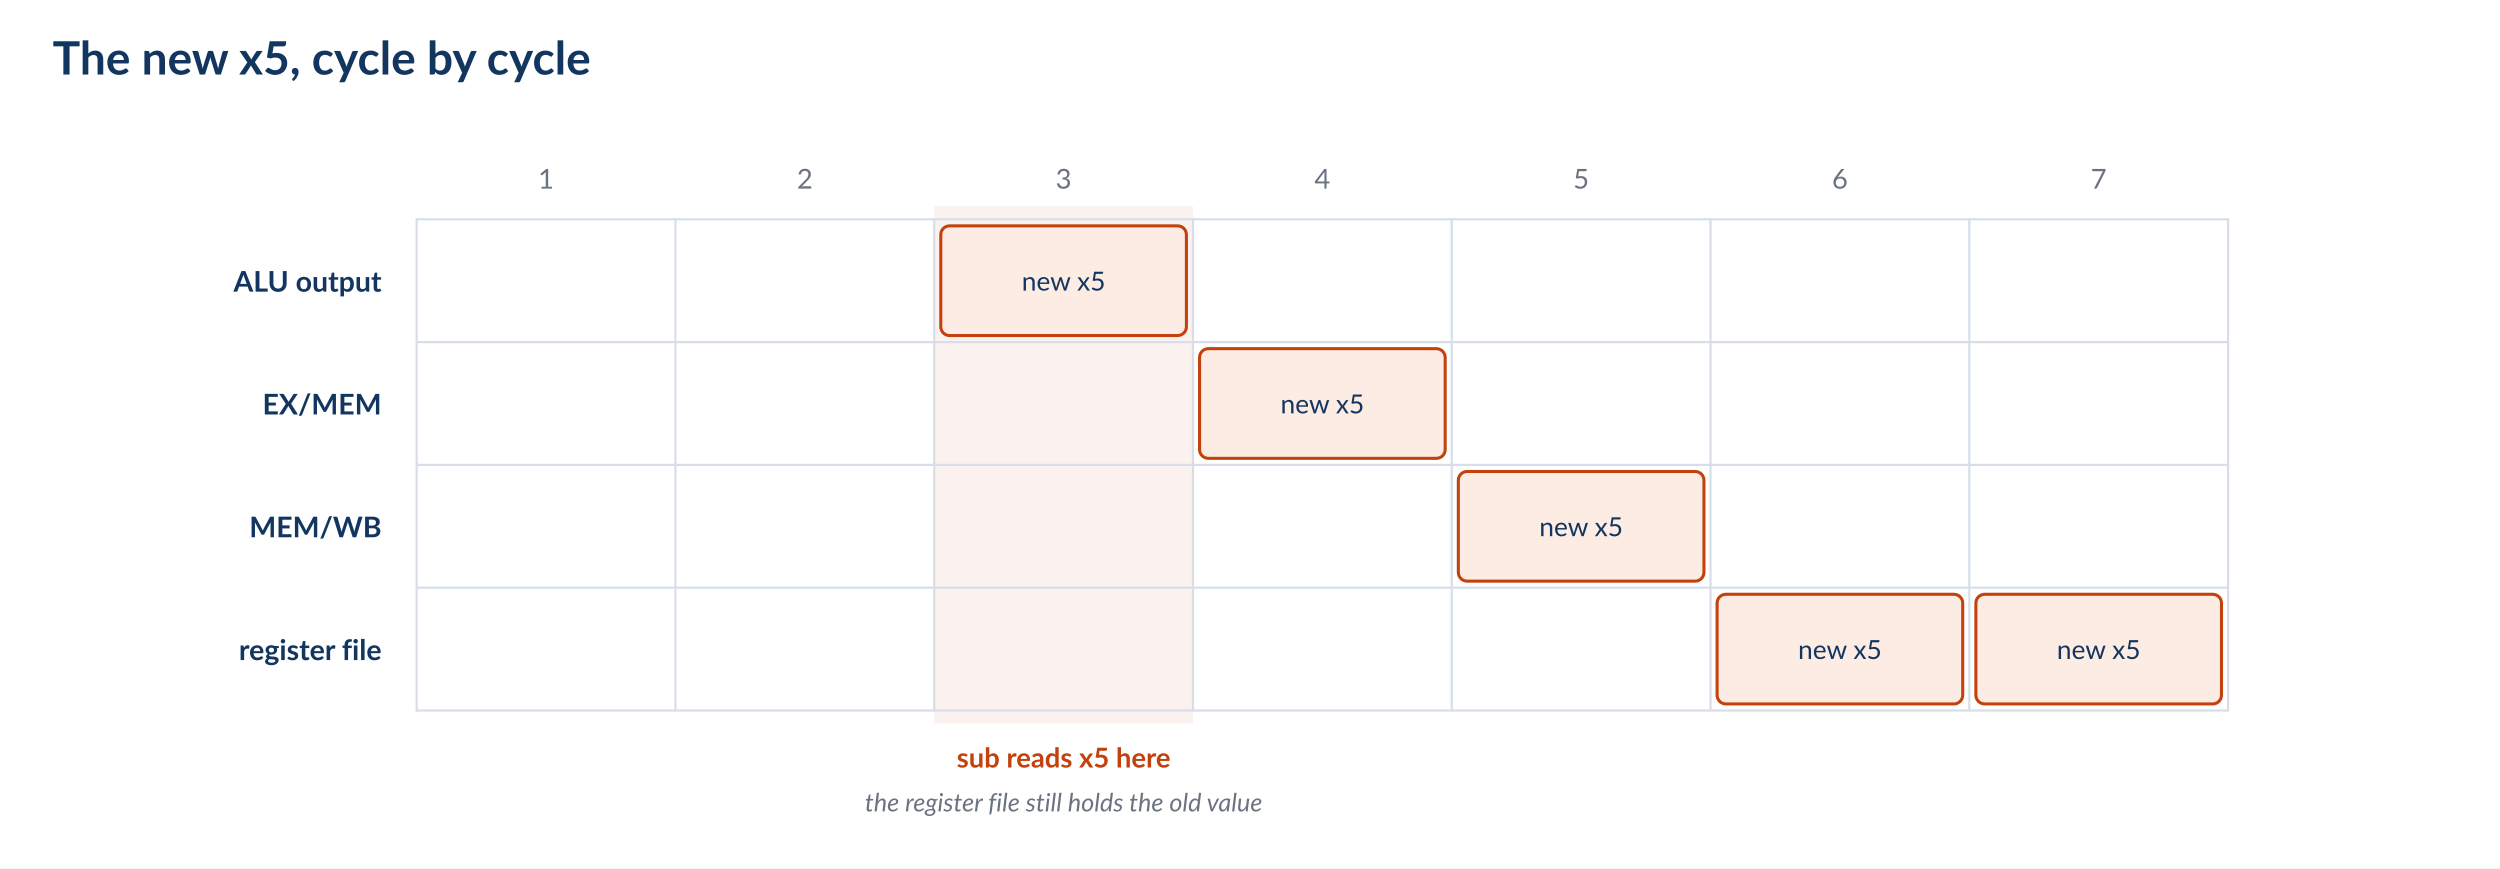
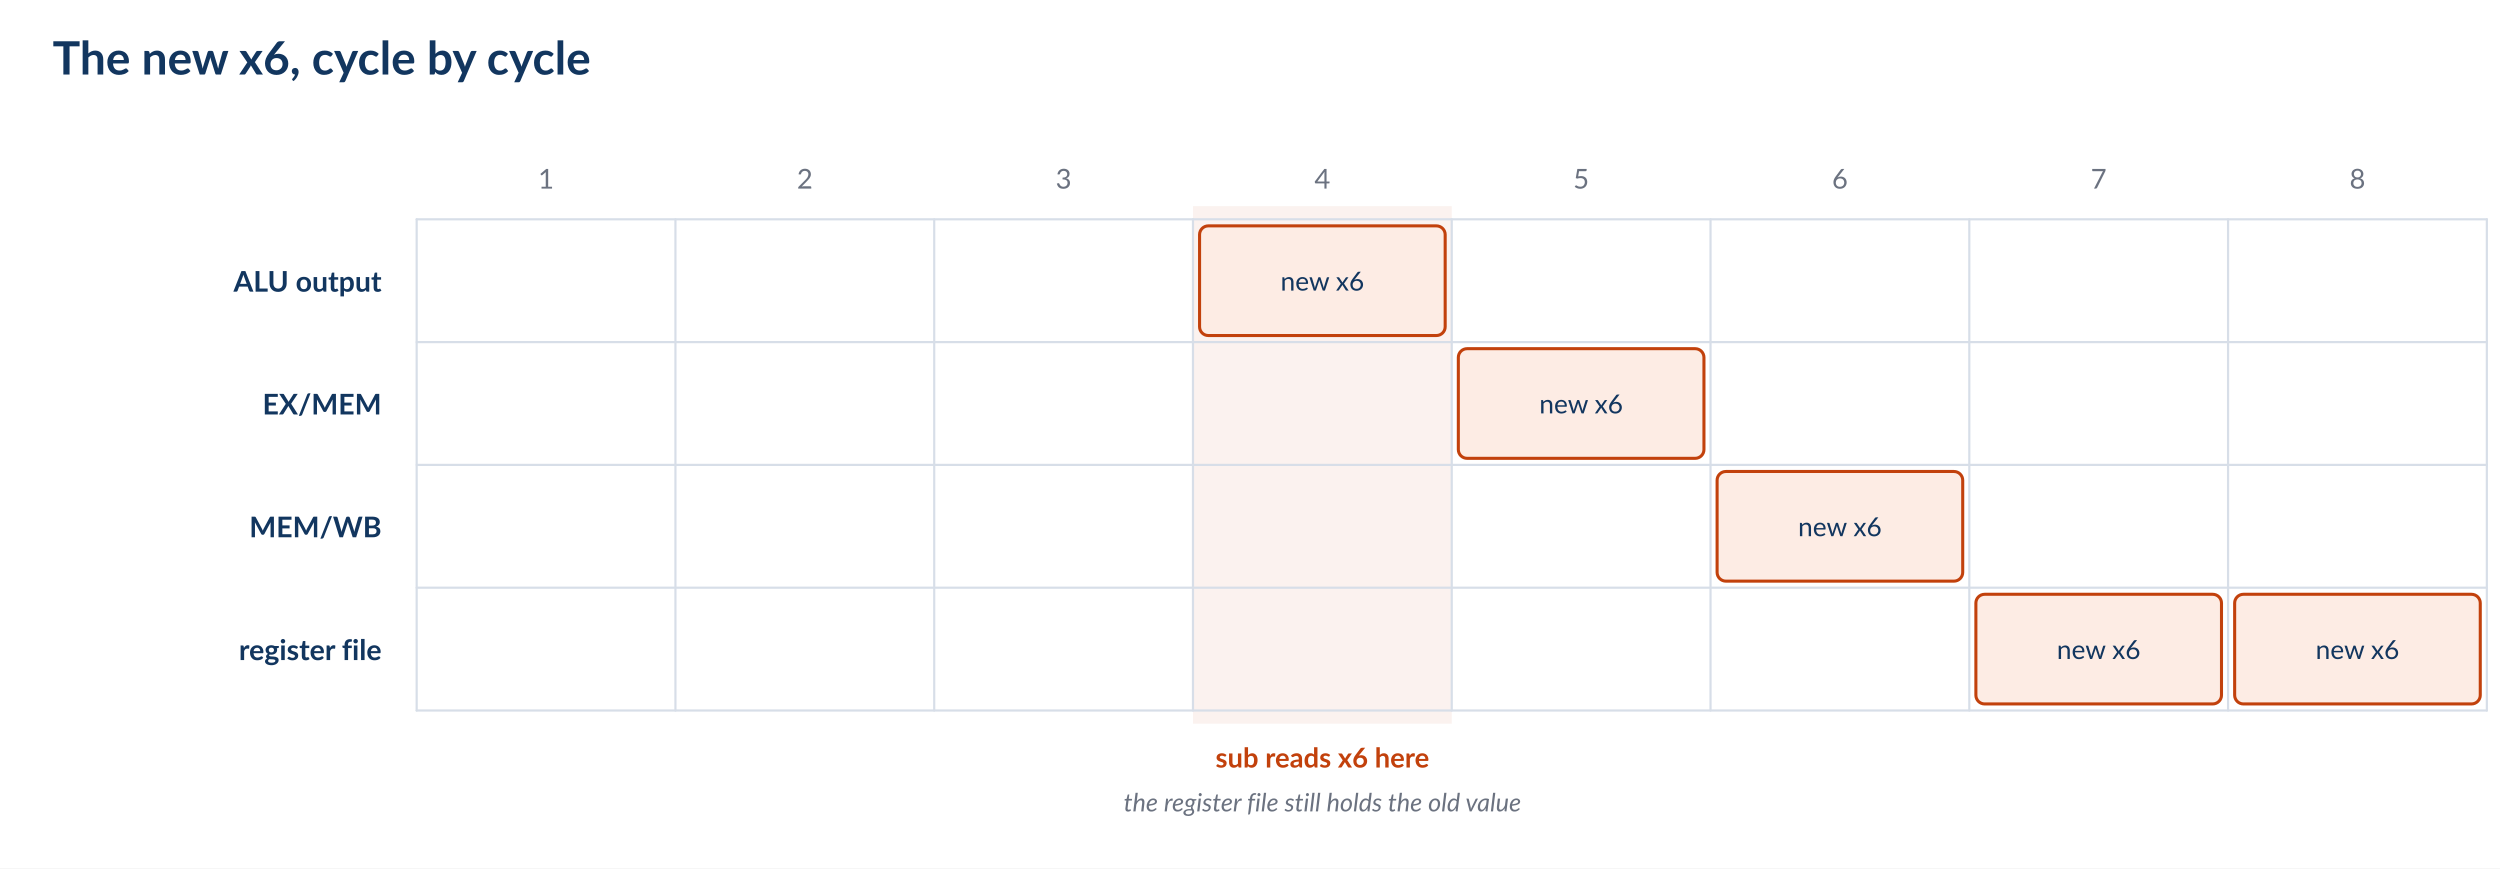
<svg xmlns="http://www.w3.org/2000/svg" width="1140" height="396" viewBox="0 0 1140 396">
  <defs>
    <marker id="arw_1a4f8b" viewBox="0 0 10 10" refX="9" refY="5" markerWidth="6.5" markerHeight="6.5" orient="auto-start-reverse">
      <path d="M0,0 L10,5 L0,10 z" fill="#1a4f8b" />
    </marker>
    <marker id="arw_c2410c" viewBox="0 0 10 10" refX="9" refY="5" markerWidth="6.5" markerHeight="6.5" orient="auto-start-reverse">
      <path d="M0,0 L10,5 L0,10 z" fill="#c2410c" />
    </marker>
    <marker id="arw_7ea2c8" viewBox="0 0 10 10" refX="9" refY="5" markerWidth="6.5" markerHeight="6.5" orient="auto-start-reverse">
      <path d="M0,0 L10,5 L0,10 z" fill="#7ea2c8" />
    </marker>
    <marker id="arw_6b7280" viewBox="0 0 10 10" refX="9" refY="5" markerWidth="6.5" markerHeight="6.5" orient="auto-start-reverse">
      <path d="M0,0 L10,5 L0,10 z" fill="#6b7280" />
    </marker>
    <marker id="arw_12365f" viewBox="0 0 10 10" refX="9" refY="5" markerWidth="6.5" markerHeight="6.5" orient="auto-start-reverse">
      <path d="M0,0 L10,5 L0,10 z" fill="#12365f" />
    </marker>
  </defs>
  <rect width="1140" height="396" fill="#ffffff" />
-   <text x="24.0" y="34.0" text-anchor="start" font-family="Lato, 'Helvetica Neue', Helvetica, Arial, sans-serif" font-size="21" fill="#12365f" font-weight="700">The new x5, cycle by cycle</text>
-   <rect x="426.0" y="94.0" width="118.0" height="236.0" fill="#c2410c" opacity="0.07" />
+   <text x="24.0" y="34.0" text-anchor="start" font-family="Lato, 'Helvetica Neue', Helvetica, Arial, sans-serif" font-size="21" fill="#12365f" font-weight="700">The new x6, cycle by cycle</text>
+   <rect x="544.0" y="94.0" width="118.0" height="236.0" fill="#c2410c" opacity="0.07" />
  <line x1="190.0" y1="100.0" x2="190.0" y2="324.0" stroke="#d7dee8" stroke-width="1" stroke-linecap="round" opacity="1.0" />
  <line x1="308.0" y1="100.0" x2="308.0" y2="324.0" stroke="#d7dee8" stroke-width="1" stroke-linecap="round" opacity="1.0" />
  <line x1="426.0" y1="100.0" x2="426.0" y2="324.0" stroke="#d7dee8" stroke-width="1" stroke-linecap="round" opacity="1.0" />
  <line x1="544.0" y1="100.0" x2="544.0" y2="324.0" stroke="#d7dee8" stroke-width="1" stroke-linecap="round" opacity="1.0" />
  <line x1="662.0" y1="100.0" x2="662.0" y2="324.0" stroke="#d7dee8" stroke-width="1" stroke-linecap="round" opacity="1.0" />
  <line x1="780.0" y1="100.0" x2="780.0" y2="324.0" stroke="#d7dee8" stroke-width="1" stroke-linecap="round" opacity="1.0" />
  <line x1="898.0" y1="100.0" x2="898.0" y2="324.0" stroke="#d7dee8" stroke-width="1" stroke-linecap="round" opacity="1.0" />
  <line x1="1016.0" y1="100.0" x2="1016.0" y2="324.0" stroke="#d7dee8" stroke-width="1" stroke-linecap="round" opacity="1.0" />
-   <line x1="190.0" y1="100.0" x2="1016.0" y2="100.0" stroke="#d7dee8" stroke-width="1" stroke-linecap="round" opacity="1.0" />
-   <line x1="190.0" y1="156.0" x2="1016.0" y2="156.0" stroke="#d7dee8" stroke-width="1" stroke-linecap="round" opacity="1.0" />
-   <line x1="190.0" y1="212.0" x2="1016.0" y2="212.0" stroke="#d7dee8" stroke-width="1" stroke-linecap="round" opacity="1.0" />
-   <line x1="190.0" y1="268.0" x2="1016.0" y2="268.0" stroke="#d7dee8" stroke-width="1" stroke-linecap="round" opacity="1.0" />
-   <line x1="190.0" y1="324.0" x2="1016.0" y2="324.0" stroke="#d7dee8" stroke-width="1" stroke-linecap="round" opacity="1.0" />
+   <line x1="1134.0" y1="100.0" x2="1134.0" y2="324.0" stroke="#d7dee8" stroke-width="1" stroke-linecap="round" opacity="1.0" />
+   <line x1="190.0" y1="100.0" x2="1134.0" y2="100.0" stroke="#d7dee8" stroke-width="1" stroke-linecap="round" opacity="1.0" />
+   <line x1="190.0" y1="156.0" x2="1134.0" y2="156.0" stroke="#d7dee8" stroke-width="1" stroke-linecap="round" opacity="1.0" />
+   <line x1="190.0" y1="212.0" x2="1134.0" y2="212.0" stroke="#d7dee8" stroke-width="1" stroke-linecap="round" opacity="1.0" />
+   <line x1="190.0" y1="268.0" x2="1134.0" y2="268.0" stroke="#d7dee8" stroke-width="1" stroke-linecap="round" opacity="1.0" />
+   <line x1="190.0" y1="324.0" x2="1134.0" y2="324.0" stroke="#d7dee8" stroke-width="1" stroke-linecap="round" opacity="1.0" />
  <text x="249.0" y="86.0" text-anchor="middle" font-family="Lato, 'Helvetica Neue', Helvetica, Arial, sans-serif" font-size="12.5" fill="#6b7280">1</text>
  <text x="367.0" y="86.0" text-anchor="middle" font-family="Lato, 'Helvetica Neue', Helvetica, Arial, sans-serif" font-size="12.5" fill="#6b7280">2</text>
  <text x="485.0" y="86.0" text-anchor="middle" font-family="Lato, 'Helvetica Neue', Helvetica, Arial, sans-serif" font-size="12.5" fill="#6b7280">3</text>
  <text x="603.0" y="86.0" text-anchor="middle" font-family="Lato, 'Helvetica Neue', Helvetica, Arial, sans-serif" font-size="12.5" fill="#6b7280">4</text>
  <text x="721.0" y="86.0" text-anchor="middle" font-family="Lato, 'Helvetica Neue', Helvetica, Arial, sans-serif" font-size="12.5" fill="#6b7280">5</text>
  <text x="839.0" y="86.0" text-anchor="middle" font-family="Lato, 'Helvetica Neue', Helvetica, Arial, sans-serif" font-size="12.5" fill="#6b7280">6</text>
  <text x="957.0" y="86.0" text-anchor="middle" font-family="Lato, 'Helvetica Neue', Helvetica, Arial, sans-serif" font-size="12.5" fill="#6b7280">7</text>
+   <text x="1075.0" y="86.0" text-anchor="middle" font-family="Lato, 'Helvetica Neue', Helvetica, Arial, sans-serif" font-size="12.5" fill="#6b7280">8</text>
  <text x="174.0" y="133.0" text-anchor="end" font-family="Lato, 'Helvetica Neue', Helvetica, Arial, sans-serif" font-size="13" fill="#12365f" font-weight="700">ALU output</text>
  <text x="174.0" y="189.0" text-anchor="end" font-family="Lato, 'Helvetica Neue', Helvetica, Arial, sans-serif" font-size="13" fill="#12365f" font-weight="700">EX/MEM</text>
  <text x="174.0" y="245.0" text-anchor="end" font-family="Lato, 'Helvetica Neue', Helvetica, Arial, sans-serif" font-size="13" fill="#12365f" font-weight="700">MEM/WB</text>
  <text x="174.0" y="301.0" text-anchor="end" font-family="Lato, 'Helvetica Neue', Helvetica, Arial, sans-serif" font-size="13" fill="#12365f" font-weight="700">register file</text>
-   <rect x="429.0" y="103.0" width="112.0" height="50.0" rx="4" fill="#fdece4" stroke="#c2410c" stroke-width="1.4" opacity="1.0" />
-   <text x="485.0" y="132.5" text-anchor="middle" font-family="Lato, 'Helvetica Neue', Helvetica, Arial, sans-serif" font-size="12" fill="#12365f">new x5</text>
-   <rect x="547.0" y="159.0" width="112.0" height="50.0" rx="4" fill="#fdece4" stroke="#c2410c" stroke-width="1.4" opacity="1.0" />
-   <text x="603.0" y="188.5" text-anchor="middle" font-family="Lato, 'Helvetica Neue', Helvetica, Arial, sans-serif" font-size="12" fill="#12365f">new x5</text>
-   <rect x="665.0" y="215.0" width="112.0" height="50.0" rx="4" fill="#fdece4" stroke="#c2410c" stroke-width="1.4" opacity="1.0" />
-   <text x="721.0" y="244.5" text-anchor="middle" font-family="Lato, 'Helvetica Neue', Helvetica, Arial, sans-serif" font-size="12" fill="#12365f">new x5</text>
-   <rect x="783.0" y="271.0" width="112.0" height="50.0" rx="4" fill="#fdece4" stroke="#c2410c" stroke-width="1.4" opacity="1.0" />
-   <text x="839.0" y="300.5" text-anchor="middle" font-family="Lato, 'Helvetica Neue', Helvetica, Arial, sans-serif" font-size="12" fill="#12365f">new x5</text>
+   <rect x="547.0" y="103.0" width="112.0" height="50.0" rx="4" fill="#fdece4" stroke="#c2410c" stroke-width="1.4" opacity="1.0" />
+   <text x="603.0" y="132.5" text-anchor="middle" font-family="Lato, 'Helvetica Neue', Helvetica, Arial, sans-serif" font-size="12" fill="#12365f">new x6</text>
+   <rect x="665.0" y="159.0" width="112.0" height="50.0" rx="4" fill="#fdece4" stroke="#c2410c" stroke-width="1.4" opacity="1.0" />
+   <text x="721.0" y="188.5" text-anchor="middle" font-family="Lato, 'Helvetica Neue', Helvetica, Arial, sans-serif" font-size="12" fill="#12365f">new x6</text>
+   <rect x="783.0" y="215.0" width="112.0" height="50.0" rx="4" fill="#fdece4" stroke="#c2410c" stroke-width="1.4" opacity="1.0" />
+   <text x="839.0" y="244.5" text-anchor="middle" font-family="Lato, 'Helvetica Neue', Helvetica, Arial, sans-serif" font-size="12" fill="#12365f">new x6</text>
  <rect x="901.0" y="271.0" width="112.0" height="50.0" rx="4" fill="#fdece4" stroke="#c2410c" stroke-width="1.4" opacity="1.0" />
-   <text x="957.0" y="300.5" text-anchor="middle" font-family="Lato, 'Helvetica Neue', Helvetica, Arial, sans-serif" font-size="12" fill="#12365f">new x5</text>
-   <text x="485.0" y="350.0" text-anchor="middle" font-family="Lato, 'Helvetica Neue', Helvetica, Arial, sans-serif" font-size="12.5" fill="#c2410c" font-weight="700">sub reads x5 here</text>
-   <text x="485.0" y="370.0" text-anchor="middle" font-family="Lato, 'Helvetica Neue', Helvetica, Arial, sans-serif" font-size="11.5" fill="#6b7280" font-style="italic">the register file still holds the old value</text>
+   <text x="957.0" y="300.5" text-anchor="middle" font-family="Lato, 'Helvetica Neue', Helvetica, Arial, sans-serif" font-size="12" fill="#12365f">new x6</text>
+   <rect x="1019.0" y="271.0" width="112.0" height="50.0" rx="4" fill="#fdece4" stroke="#c2410c" stroke-width="1.4" opacity="1.0" />
+   <text x="1075.0" y="300.5" text-anchor="middle" font-family="Lato, 'Helvetica Neue', Helvetica, Arial, sans-serif" font-size="12" fill="#12365f">new x6</text>
+   <text x="603.0" y="350.0" text-anchor="middle" font-family="Lato, 'Helvetica Neue', Helvetica, Arial, sans-serif" font-size="12.5" fill="#c2410c" font-weight="700">sub reads x6 here</text>
+   <text x="603.0" y="370.0" text-anchor="middle" font-family="Lato, 'Helvetica Neue', Helvetica, Arial, sans-serif" font-size="11.5" fill="#6b7280" font-style="italic">the register file still holds the old value</text>
</svg>
